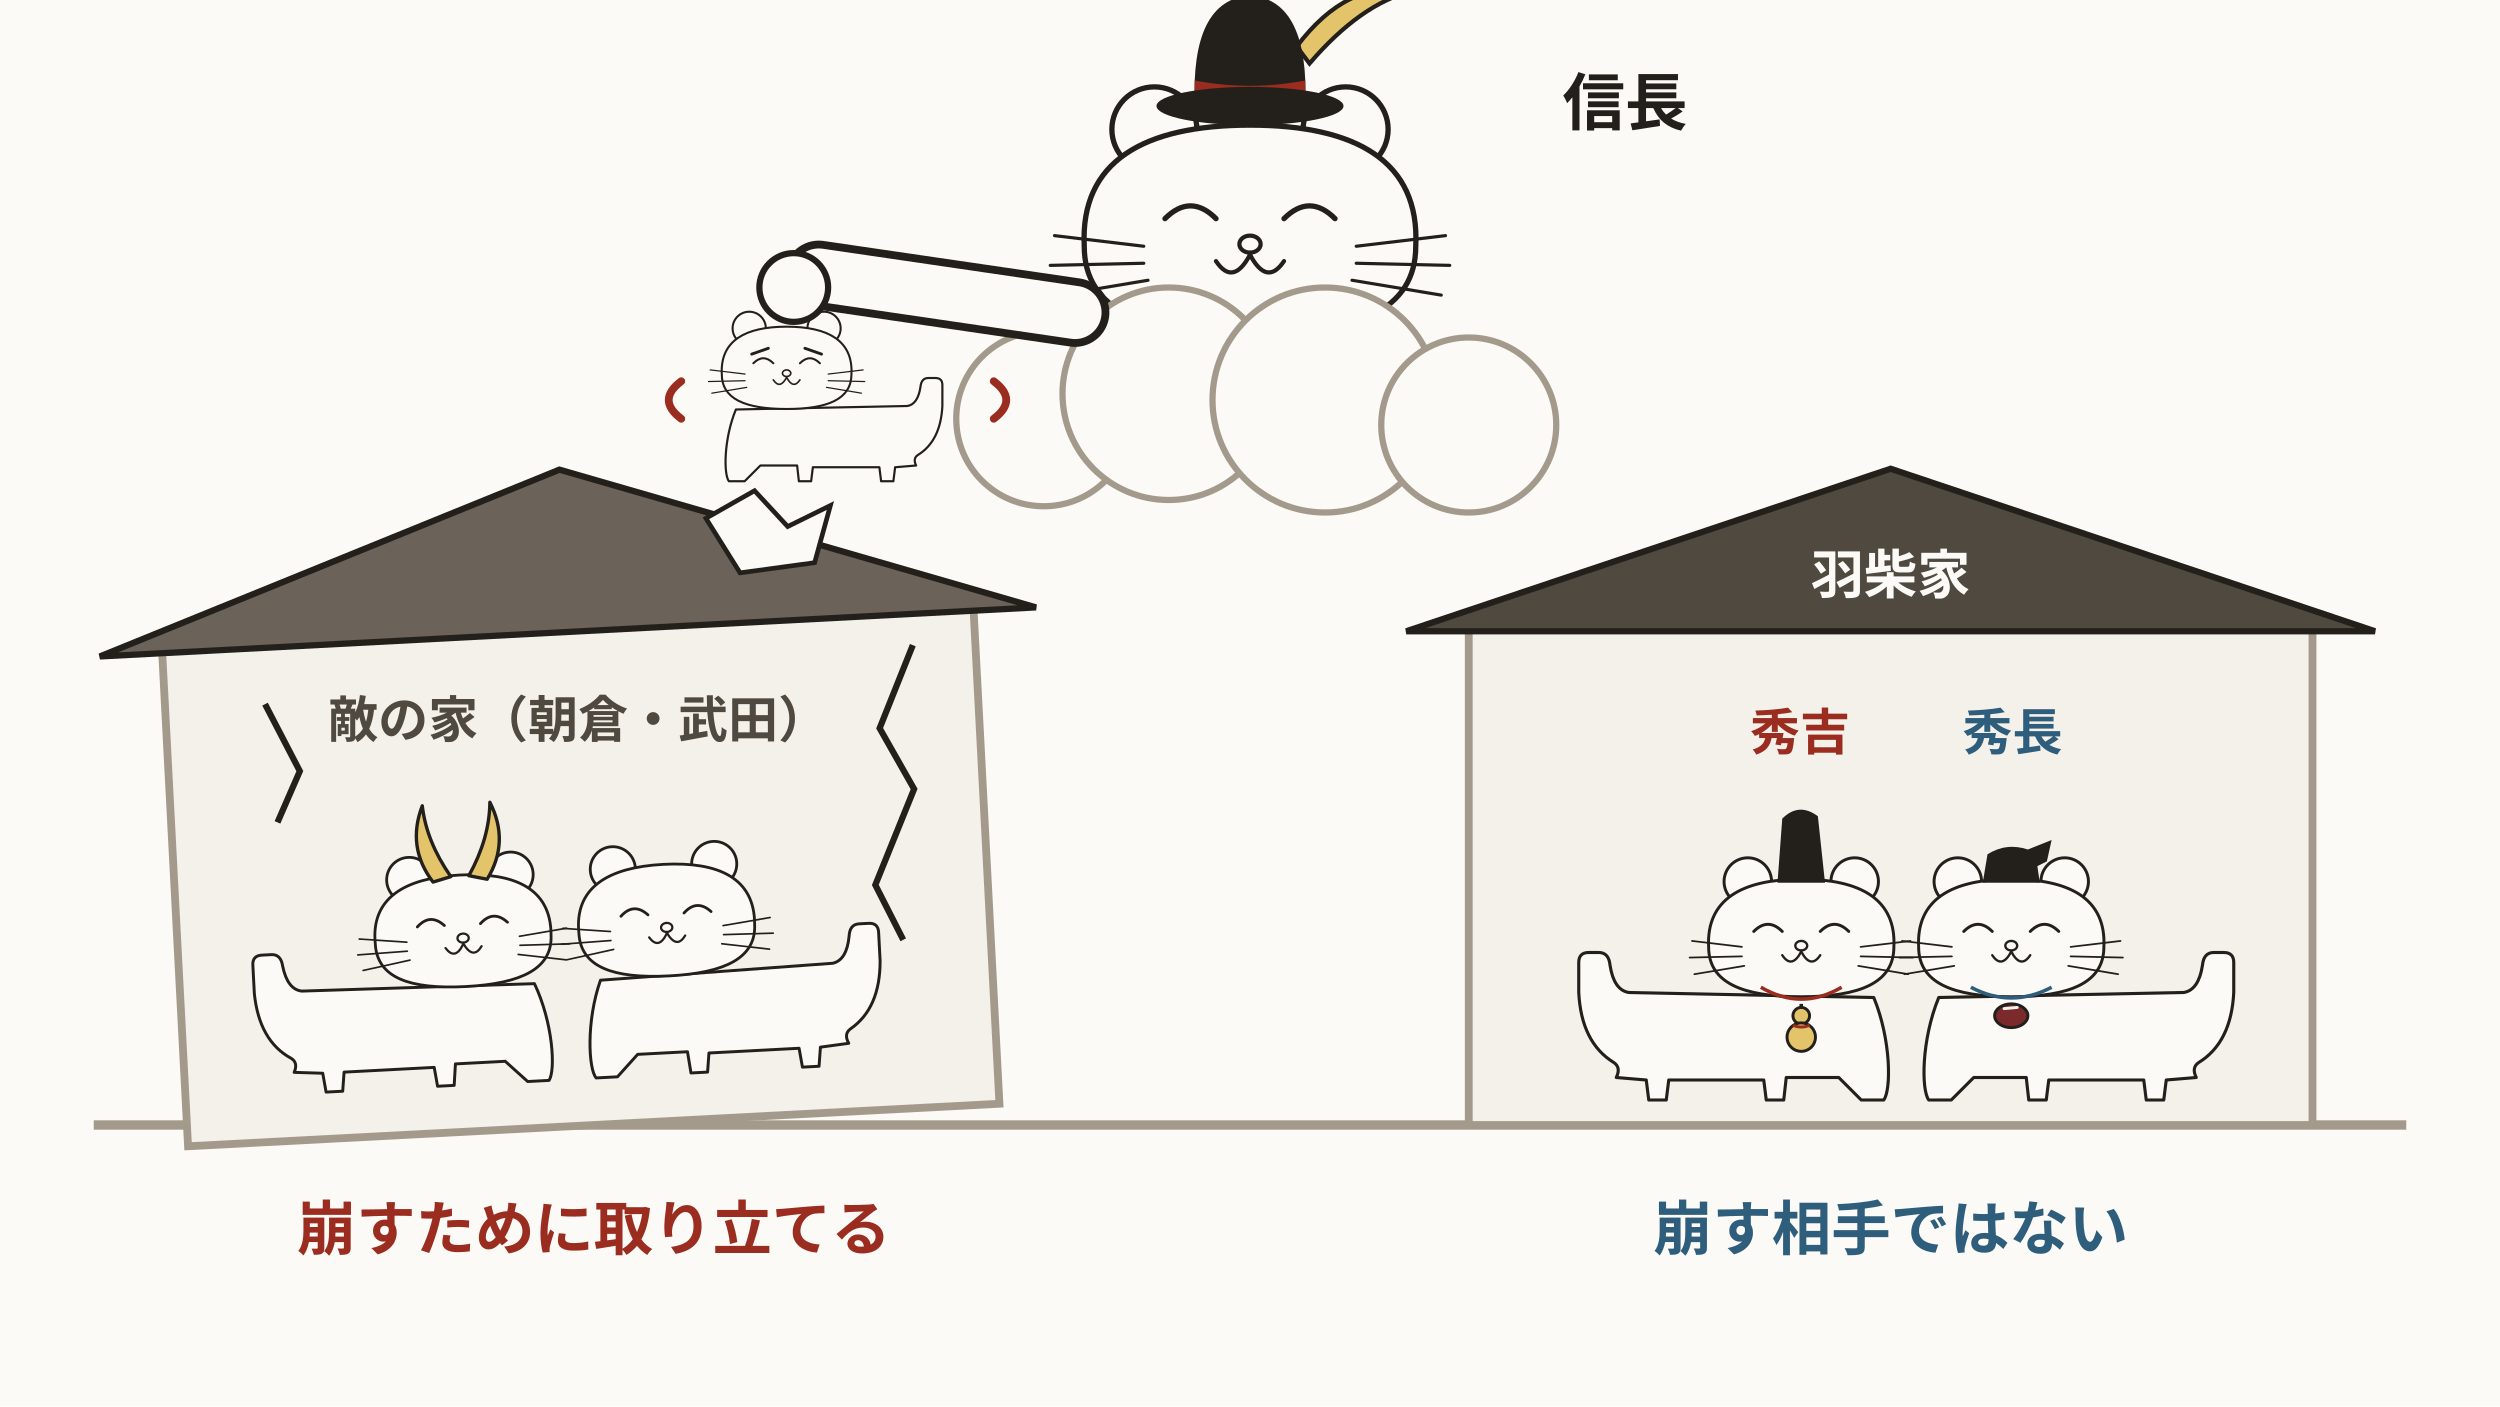
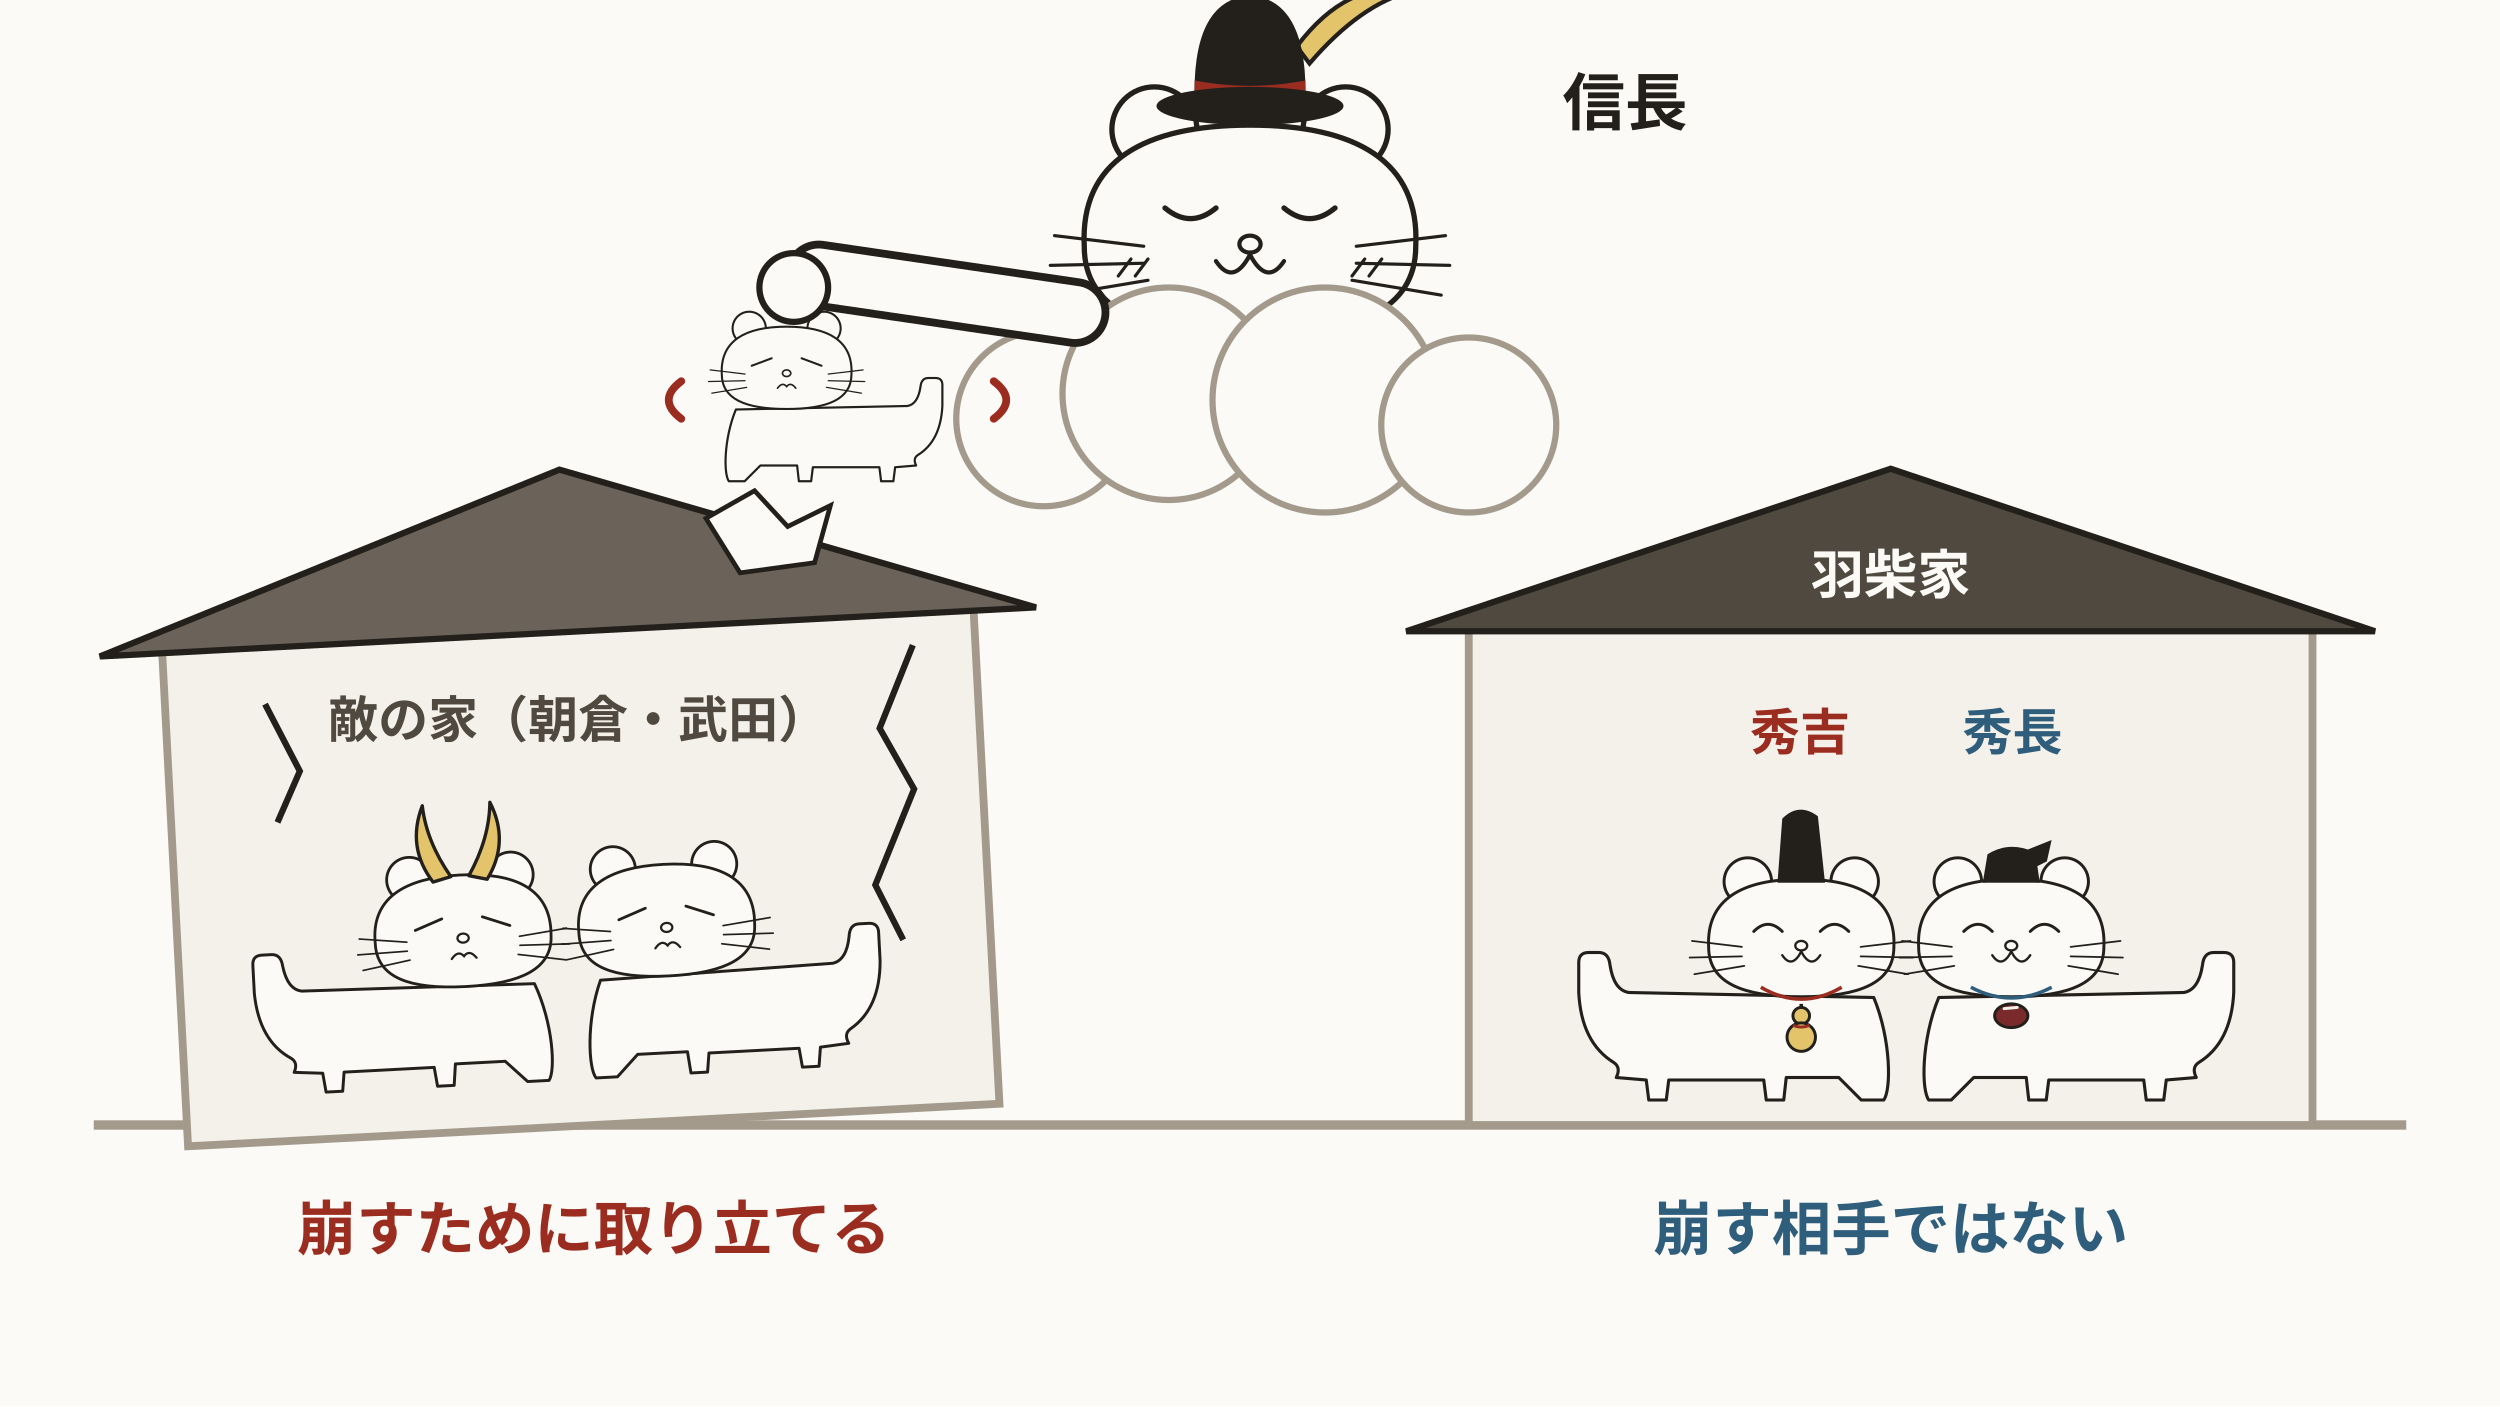
- <svg xmlns="http://www.w3.org/2000/svg" viewBox="0 0 800 450" role="img" aria-label="雲の上からのぞく南蛮帽子の信長が、ひびの入った敵の家（朝倉・武田）から家臣を一人つまみ出しているイメージイラスト（敵の家の左の一匹は、武田の印の二本角の飾りを頭に付ける）。隣の羽柴家には手を伸ばしておらず、家の中に秀吉と秀長が並んで座っている。人物はみな服を着ない四つ足の猫のキャラ（ぱぱねこ）で描き、秀吉は高い立烏帽子と首の瓢箪、秀長は低い折烏帽子と首の小豆で見分ける">
+ <svg xmlns="http://www.w3.org/2000/svg" viewBox="0 0 800 450" role="img" aria-label="雲の上からのぞく南蛮帽子の信長が、ひびの入った敵の家（朝倉・武田）から家臣を一人つまみ出しているイメージイラスト（敵の家の左の一匹は、武田の印の二本角の飾りを頭に付ける）。隣の羽柴家には手を伸ばしておらず、家の中に秀吉と秀長が並んで座っている。信長は楽しげな顔、敵の家の家臣は困った顔。人物はみな服を着ない四つ足の猫のキャラ（ぱぱねこ）で描き、秀吉は高い立烏帽子と首の瓢箪、秀長は低い折烏帽子と首の小豆で見分ける">
  <defs>
+     <g id="pn-ex-cover">
+       <path d="M-47,-24 H47 V40 H-47 Z" fill="#fbfaf6" stroke="none" />
+       <ellipse cx="0" cy="9" rx="5" ry="4" fill="none" stroke="#23201c" stroke-width="2" />
+     </g>
+     <g id="pn-ex-ki" fill="none" stroke="#23201c" stroke-linecap="round" stroke-linejoin="round">
+       <use href="#pn-ex-cover" />
+       <path d="M-44,0 Q-29,-20 -14,0 M14,0 Q29,-20 44,0" stroke-width="3" />
+       <path d="M-16,17 Q-8,27 0,14 Q8,27 16,17" stroke-width="2" />
+       <path d="M-9,23 Q0,42 9,23 Q0,27 -9,23 Z" fill="#23201c" stroke-width="1.5" />
+       <path d="M-64,24 l6,-8 M-56,24 l6,-8 M-48,24 l6,-8 M42,24 l6,-8 M50,24 l6,-8 M58,24 l6,-8" stroke-width="1.5" />
+     </g>
+     <g id="pn-ex-do" fill="none" stroke="#23201c" stroke-linecap="round">
+       <use href="#pn-ex-cover" />
+       <path d="M-42,-12 L-17,-2 M17,-2 L42,-12" stroke-width="3" />
+       <path d="M-16,28 Q-8,15 0,27 Q8,15 16,28" stroke-width="2" />
+     </g>
+     <g id="pn-ex-ai" fill="none" stroke="#23201c" stroke-linecap="round">
+       <use href="#pn-ex-cover" />
+       <path d="M-42,0 L-18,-9 M18,-9 L42,0" stroke-width="2.5" />
+       <path d="M-11,27 Q-5,19 0,25 Q5,19 11,27" stroke-width="2" />
+     </g>
+     <g id="pn-ex-namida">
+       <path d="M-34,6 Q-41,18 -34,22 Q-27,18 -34,6 Z" fill="#dfe9f0" stroke="#2f5d7c" stroke-width="2" />
+     </g>
+     <g id="pn-ex-raku" fill="none" stroke="#23201c" stroke-linecap="round">
+       <use href="#pn-ex-cover" />
+       <path d="M-40,-8 Q-28,2 -16,-8 M16,-8 Q28,2 40,-8" stroke-width="2.5" />
+       <path d="M-16,17 Q-8,29 0,14 Q8,29 16,17" stroke-width="2" />
+       <path d="M-62,24 l6,-8 M-54,24 l6,-8 M48,24 l6,-8 M56,24 l6,-8" stroke-width="1.5" />
+     </g>
    <g id="pn-head">
      <circle cx="-45" cy="-45" r="20" fill="#fbfaf6" stroke="#23201c" stroke-width="2.5" />
      <circle cx="45" cy="-45" r="20" fill="#fbfaf6" stroke="#23201c" stroke-width="2.5" />
      <path d="M-78,10 C-80,-30 -50,-47 0,-47 C50,-47 80,-30 78,10 C78,40 50,52 0,52 C-50,52 -78,40 -78,10 Z" fill="#fbfaf6" stroke="#23201c" stroke-width="2.5" />
      <path d="M-40,-3 Q-28,-15 -16,-3 M16,-3 Q28,-15 40,-3" fill="none" stroke="#23201c" stroke-width="2.5" stroke-linecap="round" />
      <ellipse cx="0" cy="9" rx="5" ry="4" fill="none" stroke="#23201c" stroke-width="2" />
      <path d="M-16,17 Q-8,29 0,14 Q8,29 16,17" fill="none" stroke="#23201c" stroke-width="2" stroke-linecap="round" />
      <path d="M-50,10 L-92,5 M-50,18 L-94,19 M-48,26 L-90,33 M50,10 L92,5 M50,18 L94,19 M48,26 L90,33" stroke="#23201c" stroke-width="1.5" stroke-linecap="round" />
    </g>
    <g id="pn-base">
      <path d="M-109,-82 C-123,-48 -123,-8 -117,0 L-99,0 L-81,-18 L-39,-18 L-37,0 L-23,0 L-21,-16 L55,-16 L57,0 L71,0 L73,-16 L97,-18 Q93,-26 99,-30 Q125,-46 127,-86 L127,-110 Q127,-118 119,-118 L111,-118 Q103,-118 102,-108 Q99,-88 87,-86 Z" fill="#fbfaf6" stroke="#23201c" stroke-width="2.5" stroke-linejoin="round" />
      <use href="#pn-head" transform="translate(-51,-132) scale(0.95)" />
    </g>
  </defs>
  <rect width="800" height="450" fill="#fbfaf6" />
  <path d="M30,360 H770" stroke="#a39a8c" stroke-width="3" />
  <g transform="rotate(-3 190 360)">
    <rect x="60" y="200" width="260" height="160" fill="#f4f1ea" stroke="#a39a8c" stroke-width="2.5" />
    <path d="M40,202 L190,150 L340,202 Z" fill="#6b6259" stroke="#23201c" stroke-width="2" />
    <path d="M236,168 L252,160 L262,172 L276,166 L270,184 L246,186 Z" fill="#fbfaf6" stroke="#23201c" stroke-width="1.5" />
    <path d="M300,212 l-12,26 l10,20 l-14,30 l8,18" fill="none" stroke="#23201c" stroke-width="2" />
    <path d="M92,220 l10,22 l-8,16" fill="none" stroke="#23201c" stroke-width="2" />
    <g transform="translate(132,345) scale(-0.38,0.38)">
      <use href="#pn-base" />
      <g transform="translate(-51,-132) scale(0.95)">
+         <use href="#pn-ex-ai" />
        <path d="M-24,-42 Q-46,-74 -30,-110 Q-28,-78 -8,-46 Z M24,-42 Q46,-74 30,-110 Q28,-78 8,-46 Z" fill="#e3c46a" stroke="#23201c" stroke-width="3" stroke-linejoin="round" />
      </g>
    </g>
    <g transform="translate(236,345) scale(0.38,0.38)">
      <use href="#pn-base" />
+       <g transform="translate(-51,-132) scale(0.95)">
+         <use href="#pn-ex-ai" />
+       </g>
    </g>
  </g>
  <rect x="470" y="200" width="270" height="160" fill="#f4f1ea" stroke="#a39a8c" stroke-width="2.5" />
  <path d="M450,202 L605,150 L760,202 Z" fill="#4f4940" stroke="#23201c" stroke-width="2" />
  <g transform="translate(556,352) scale(-0.4,0.4)">
    <use href="#pn-base" />
    <g transform="translate(-51,-132) scale(0.95)">
      <path d="M-20,-44 L-14,-100 Q2,-112 16,-98 L20,-44 Z" fill="#23201c" />
      <path d="M-34,44 Q0,64 34,44" fill="none" stroke="#9b2d20" stroke-width="3" />
      <path d="M0,58 V62" stroke="#23201c" stroke-width="3" />
      <circle cx="0" cy="68" r="7" fill="#e3c46a" stroke="#23201c" stroke-width="2.5" />
      <circle cx="0" cy="86" r="12" fill="#e3c46a" stroke="#23201c" stroke-width="2.5" />
      <path d="M-7,76 Q0,79 7,76" fill="none" stroke="#9b2d20" stroke-width="2.5" />
    </g>
  </g>
  <g transform="translate(664,352) scale(0.4,0.4)">
    <use href="#pn-base" />
    <g transform="translate(-51,-132) scale(0.95)">
      <path d="M-24,-44 L-20,-68 Q-4,-78 14,-72 L34,-80 L30,-62 L22,-58 L24,-44 Z" fill="#23201c" />
      <path d="M-34,44 Q0,62 34,44" fill="none" stroke="#2f5d7c" stroke-width="3" />
      <ellipse cx="0" cy="68" rx="14" ry="10" fill="#7a2a2a" stroke="#23201c" stroke-width="2.5" />
      <path d="M-6,62 L5,61" stroke="#f4f1ea" stroke-width="2.5" stroke-linecap="round" />
    </g>
  </g>
  <g transform="translate(400,72) scale(0.68)">
    <use href="#pn-head" />
+     <use href="#pn-ex-raku" />
    <path d="M22,-84 Q46,-116 76,-110 Q52,-104 28,-76 Z" fill="#e3c46a" stroke="#23201c" stroke-width="2" />
    <path d="M-26,-56 Q-28,-106 0,-108 Q28,-106 26,-56 Z" fill="#23201c" />
    <path d="M-26,-68 Q0,-63 26,-68 L26,-59 Q0,-54 -26,-59 Z" fill="#9b2d20" />
    <ellipse cx="0" cy="-56" rx="44" ry="9" fill="#23201c" />
  </g>
  <g fill="#fbfaf6" stroke="#a39a8c" stroke-width="2">
    <circle cx="334" cy="134" r="28" />
    <circle cx="374" cy="126" r="34" />
    <circle cx="424" cy="128" r="36" />
    <circle cx="470" cy="136" r="28" />
  </g>
  <path d="M344,100 L262,88" stroke="#23201c" stroke-width="22" stroke-linecap="round" />
  <path d="M344,100 L262,88" stroke="#fbfaf6" stroke-width="17" stroke-linecap="round" />
  <g transform="translate(266,154) scale(0.28,0.28)">
    <use href="#pn-base" />
    <g transform="translate(-51,-132) scale(0.95)">
-       <path d="M-42,-14 L-22,-21 M22,-21 L42,-14" stroke="#23201c" stroke-width="3.5" stroke-linecap="round" />
+       <use href="#pn-ex-ai" />
    </g>
  </g>
  <circle cx="254" cy="92" r="11" fill="#fbfaf6" stroke="#23201c" stroke-width="2" />
  <g stroke="#9b2d20" stroke-width="2.5" fill="none" stroke-linecap="round">
    <path d="M218,122 q-8,6 0,12" />
    <path d="M318,122 q8,6 0,12" />
  </g>
  <g font-family="'Noto Serif JP','Yu Mincho','Hiragino Mincho ProN',serif" text-anchor="middle">
    <text x="520" y="40" font-size="20" font-weight="700" fill="#23201c">信長</text>
    <text x="185" y="236" font-size="16" font-weight="700" fill="#4f4940">敵の家（朝倉・武田）</text>
    <text x="605" y="190" font-size="17" font-weight="700" fill="#fbfaf6">羽柴家</text>
    <text x="190" y="400" font-size="19" font-weight="700" fill="#9b2d20">崩すために取り立てる</text>
    <text x="605" y="400" font-size="19" font-weight="700" fill="#2f5d7c">崩す相手ではない</text>
    <text x="576" y="240" font-size="16" font-weight="700" fill="#9b2d20">秀吉</text>
    <text x="644" y="240" font-size="16" font-weight="700" fill="#2f5d7c">秀長</text>
  </g>
</svg>
